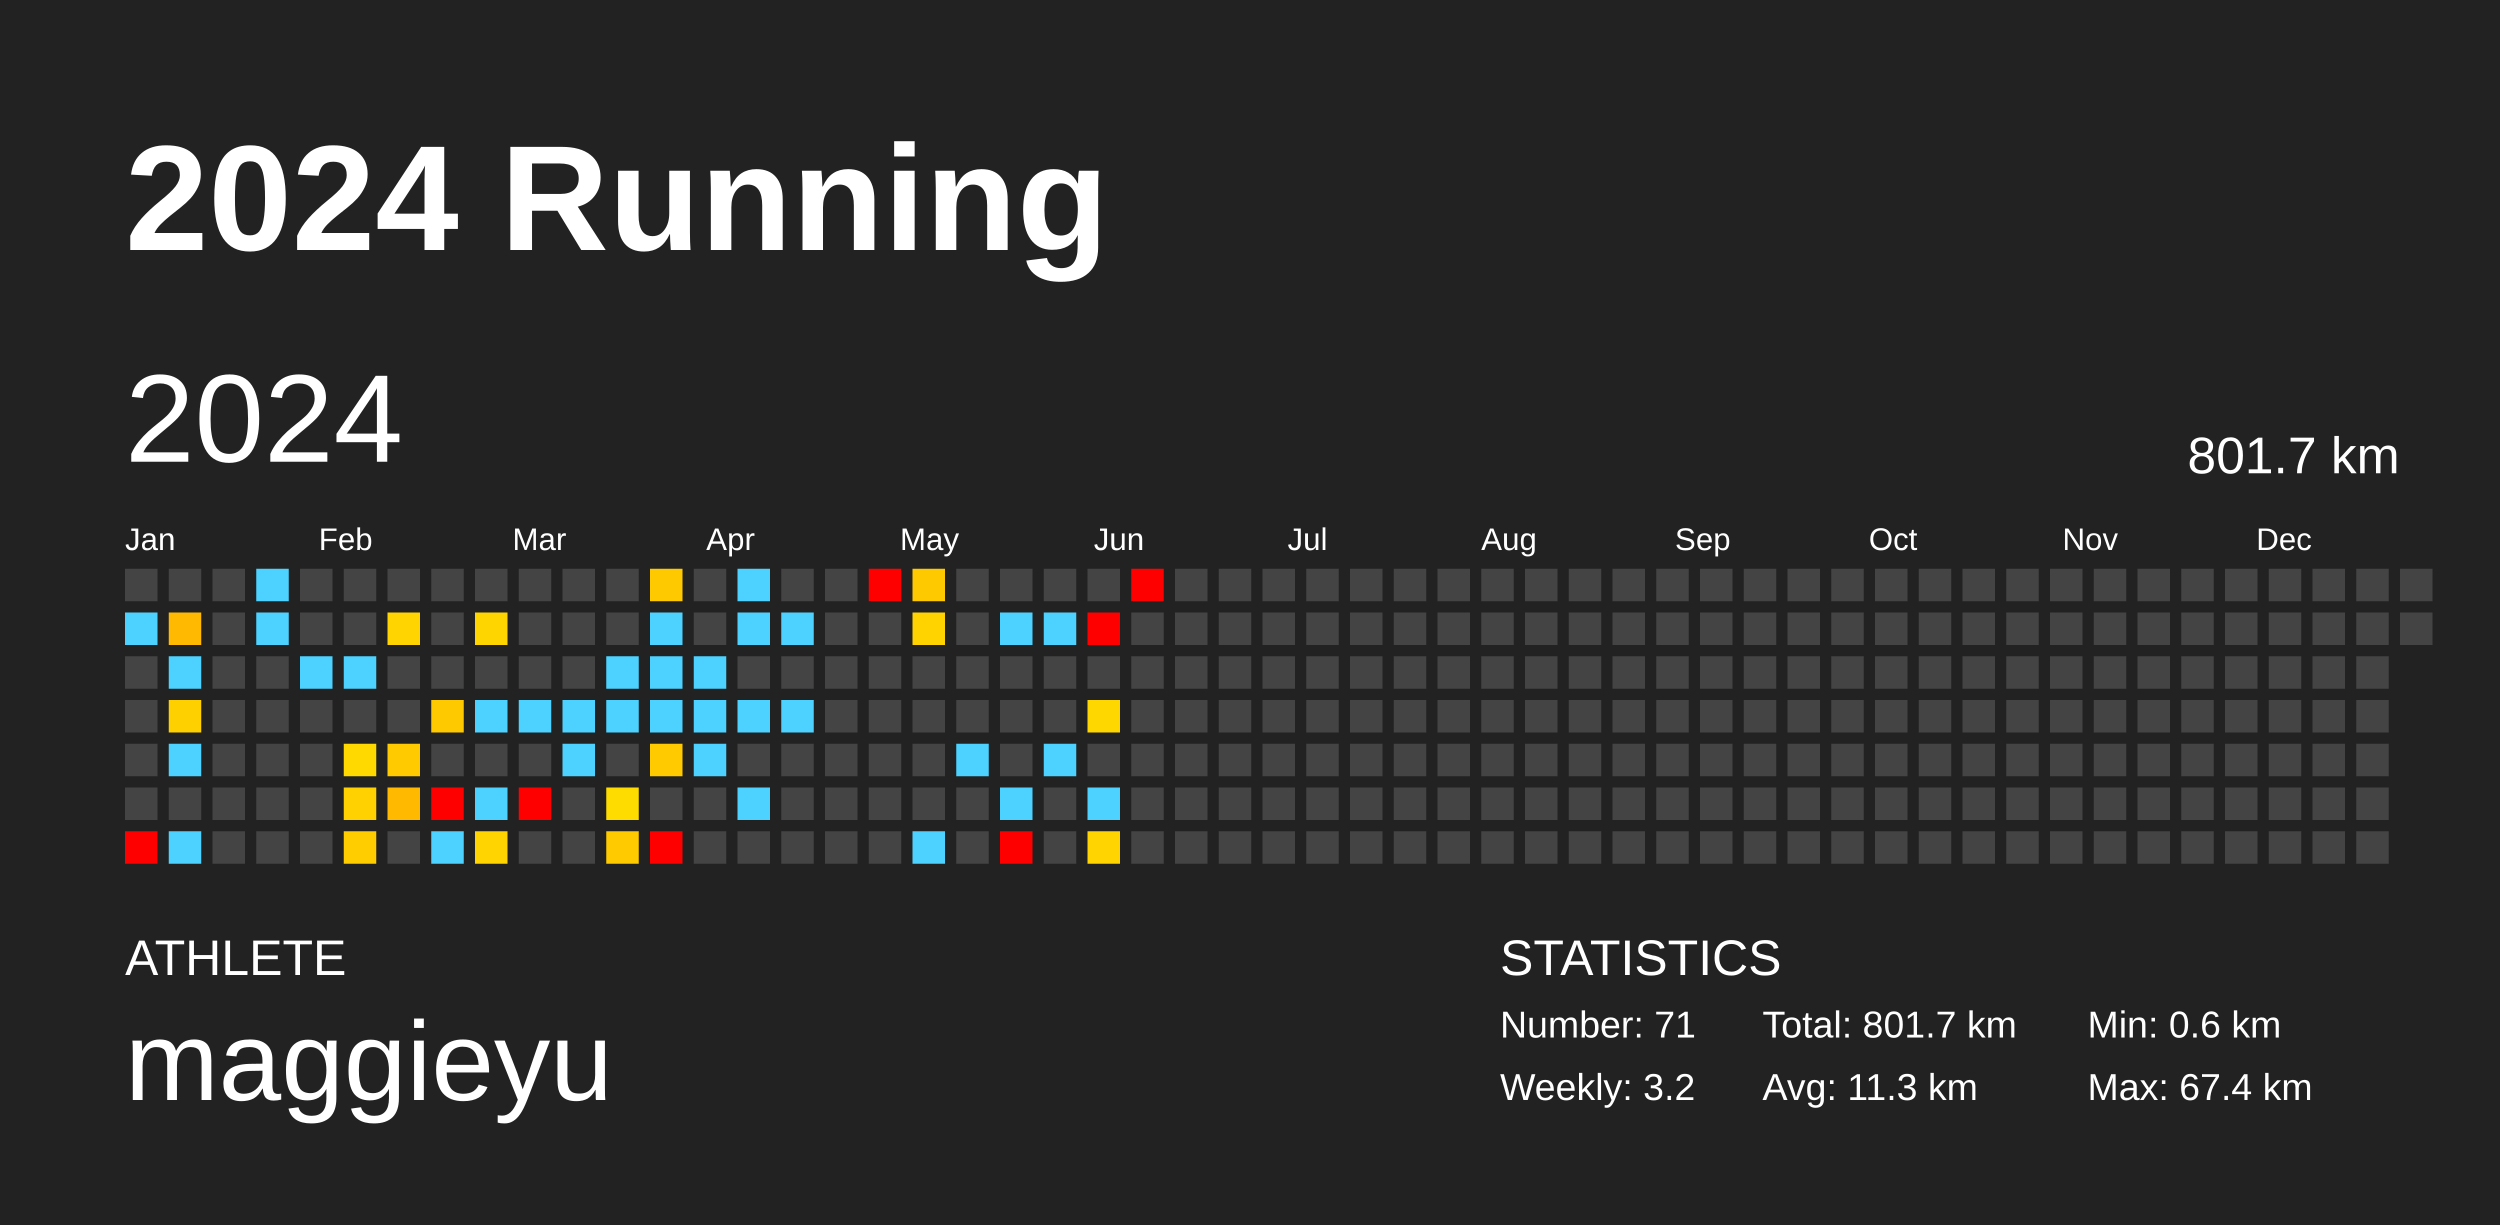
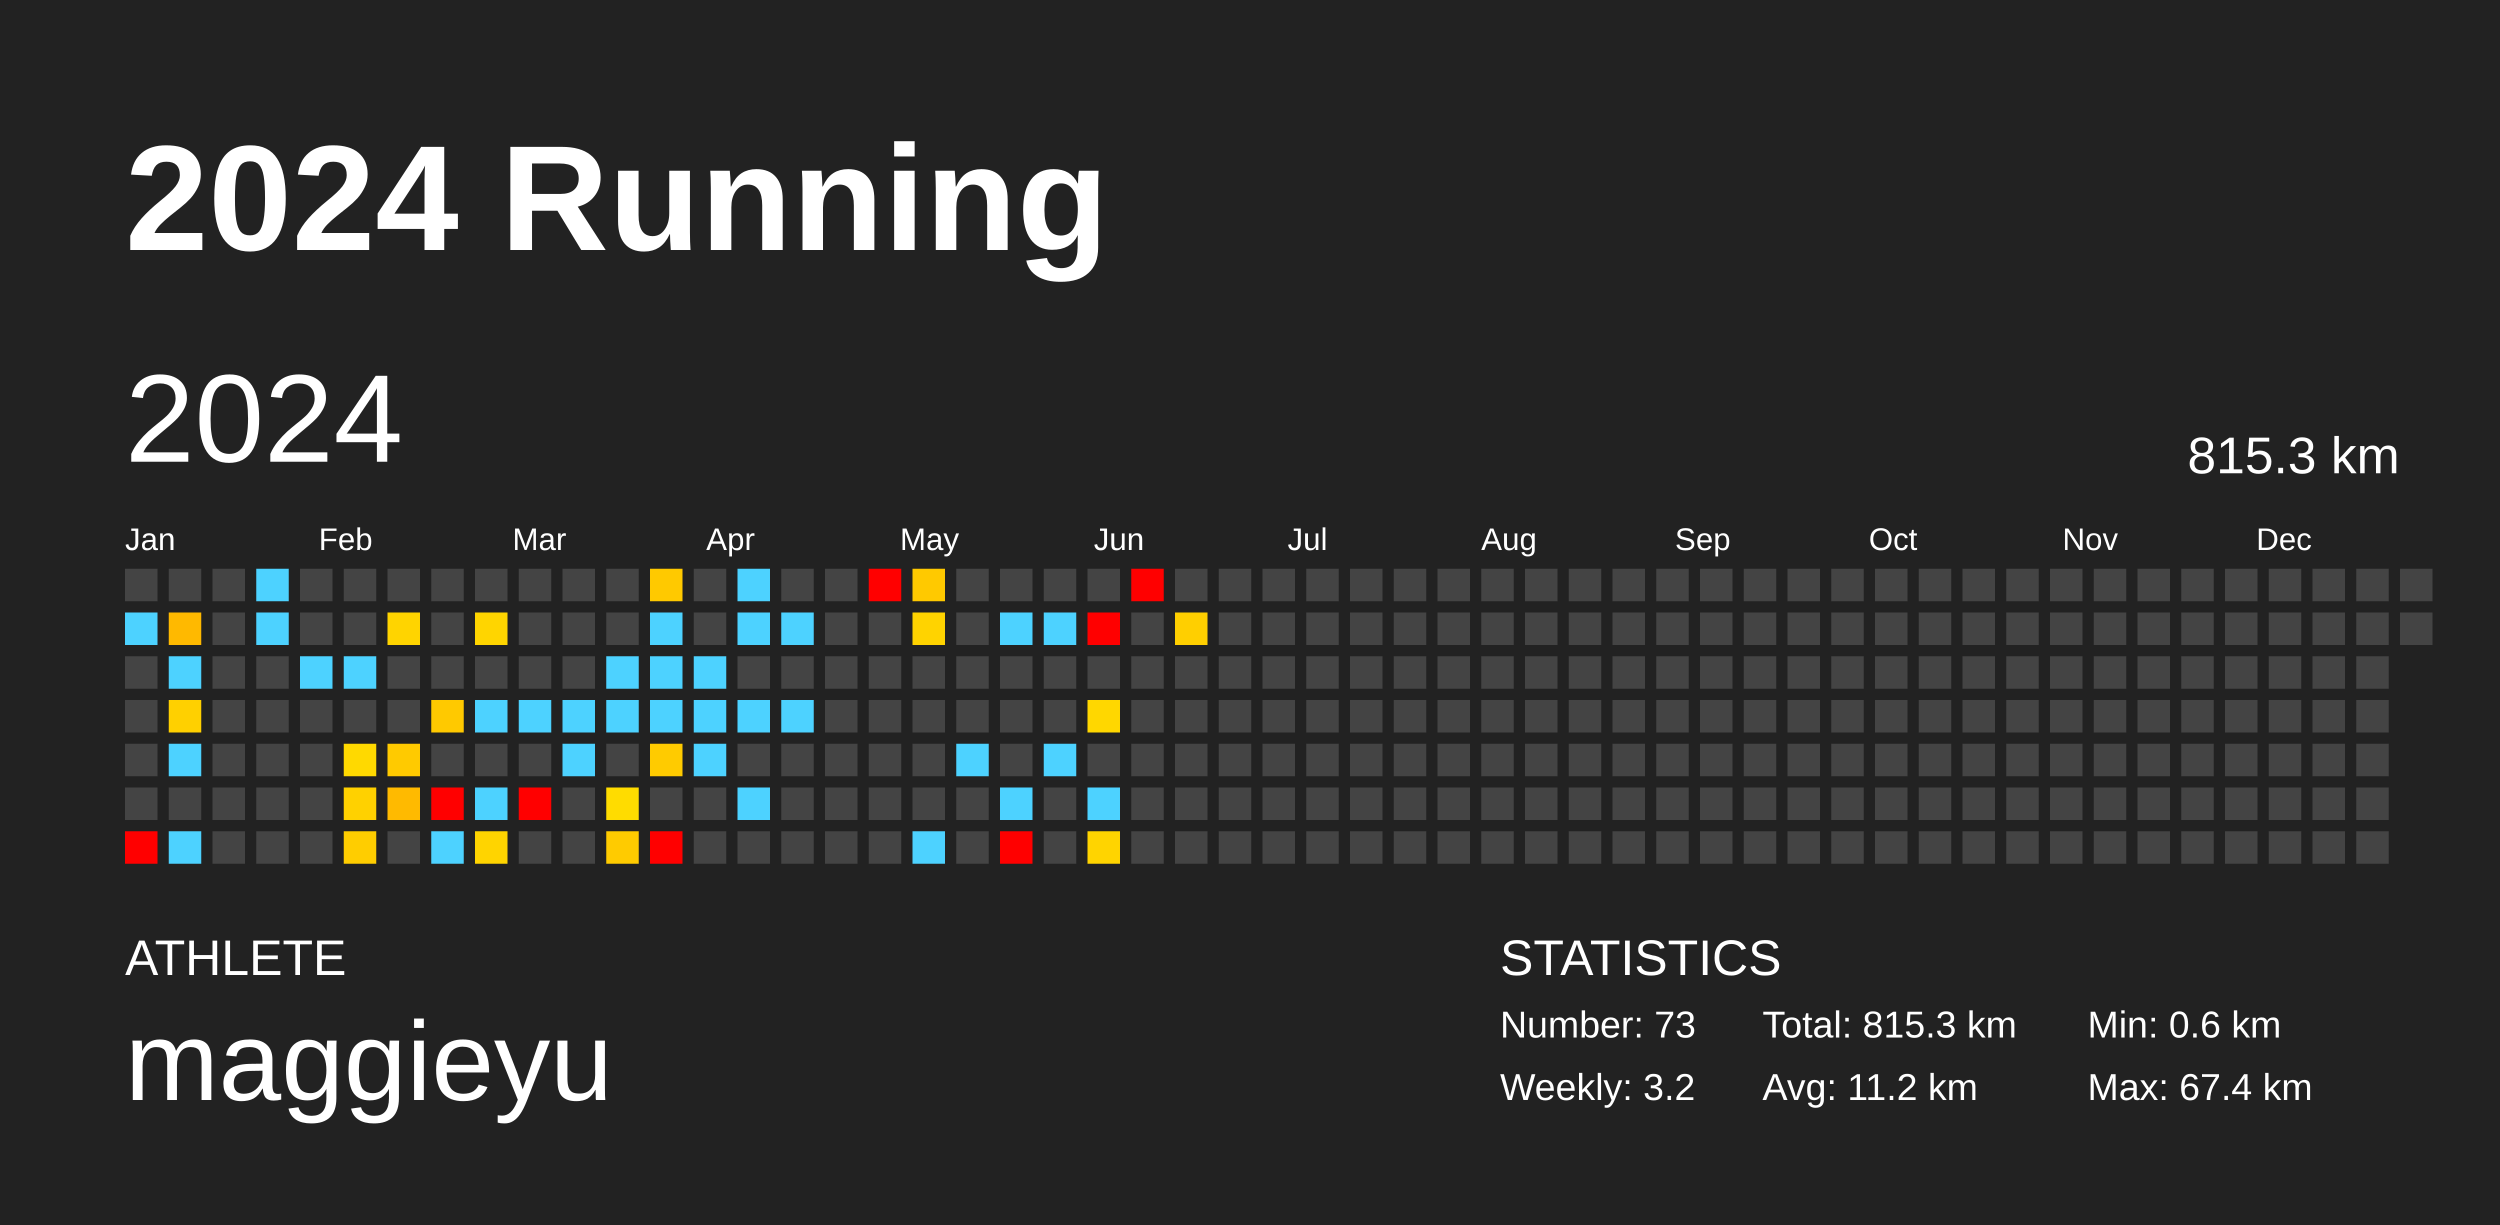
<svg xmlns="http://www.w3.org/2000/svg" baseProfile="full" height="98mm" version="1.1" viewBox="0,0,200,98" width="200mm">
  <defs />
  <rect fill="#222222" height="98" width="200" x="0" y="0" />
  <text fill="#FFFFFF" style="font-size:12px; font-family:Arial; font-weight:bold;" x="10" y="20">2024 Running</text>
  <text fill="#FFFFFF" style="font-size:4px; font-family:Arial" x="10" y="78">ATHLETE</text>
  <text fill="#FFFFFF" style="font-size:9px; font-family:Arial" x="10" y="88">maggieyu</text>
  <text fill="#FFFFFF" style="font-size:4px; font-family:Arial" x="120" y="78">STATISTICS</text>
-   <text fill="#FFFFFF" style="font-size:3px; font-family:Arial" x="120" y="83">Number: 71</text>
+   <text fill="#FFFFFF" style="font-size:3px; font-family:Arial" x="120" y="83">Number: 73</text>
  <text fill="#FFFFFF" style="font-size:3px; font-family:Arial" x="120" y="88">Weekly: 3.2</text>
-   <text fill="#FFFFFF" style="font-size:3px; font-family:Arial" x="141" y="83">Total: 801.7 km</text>
-   <text fill="#FFFFFF" style="font-size:3px; font-family:Arial" x="141" y="88">Avg: 11.3 km</text>
+   <text fill="#FFFFFF" style="font-size:3px; font-family:Arial" x="141" y="83">Total: 815.3 km</text>
+   <text fill="#FFFFFF" style="font-size:3px; font-family:Arial" x="141" y="88">Avg: 11.2 km</text>
  <text fill="#FFFFFF" style="font-size:3px; font-family:Arial" x="167" y="83">Min: 0.6 km</text>
  <text fill="#FFFFFF" style="font-size:3px; font-family:Arial" x="167" y="88">Max: 67.4 km</text>
  <text dominant-baseline="hanging" fill="#FFFFFF" style="font-size:10.0px; font-family:Arial;" x="10" y="30">2024</text>
-   <text dominant-baseline="hanging" fill="#FFFFFF" style="font-size:4.125px; font-family:Arial;" x="175" y="35">801.7 km</text>
+   <text dominant-baseline="hanging" fill="#FFFFFF" style="font-size:4.125px; font-family:Arial;" x="175" y="35">815.3 km</text>
  <text fill="#FFFFFF" style="font-size:2.5px; font-family:Arial" x="10.0" y="44">Jan</text>
  <text fill="#FFFFFF" style="font-size:2.5px; font-family:Arial" x="25.5" y="44">Feb</text>
  <text fill="#FFFFFF" style="font-size:2.5px; font-family:Arial" x="41.0" y="44">Mar</text>
  <text fill="#FFFFFF" style="font-size:2.5px; font-family:Arial" x="56.5" y="44">Apr</text>
  <text fill="#FFFFFF" style="font-size:2.5px; font-family:Arial" x="72.0" y="44">May</text>
  <text fill="#FFFFFF" style="font-size:2.5px; font-family:Arial" x="87.5" y="44">Jun</text>
  <text fill="#FFFFFF" style="font-size:2.5px; font-family:Arial" x="103.0" y="44">Jul</text>
  <text fill="#FFFFFF" style="font-size:2.5px; font-family:Arial" x="118.5" y="44">Aug</text>
  <text fill="#FFFFFF" style="font-size:2.5px; font-family:Arial" x="134.0" y="44">Sep</text>
  <text fill="#FFFFFF" style="font-size:2.5px; font-family:Arial" x="149.5" y="44">Oct</text>
  <text fill="#FFFFFF" style="font-size:2.5px; font-family:Arial" x="165.0" y="44">Nov</text>
  <text fill="#FFFFFF" style="font-size:2.5px; font-family:Arial" x="180.5" y="44">Dec</text>
  <rect fill="#444444" height="2.6" width="2.6" x="10.0" y="45.5" />
  <rect fill="#4dd2ff" height="2.6" width="2.6" x="10.0" y="49.0" />
  <rect fill="#444444" height="2.6" width="2.6" x="10.0" y="52.5" />
  <rect fill="#444444" height="2.6" width="2.6" x="10.0" y="56.0" />
  <rect fill="#444444" height="2.6" width="2.6" x="10.0" y="59.5" />
  <rect fill="#444444" height="2.6" width="2.6" x="10.0" y="63.0" />
  <rect fill="red" height="2.6" width="2.6" x="10.0" y="66.5" />
  <rect fill="#444444" height="2.6" width="2.6" x="13.5" y="45.5" />
  <rect fill="#ffb900" height="2.6" width="2.6" x="13.5" y="49.0" />
  <rect fill="#4dd2ff" height="2.6" width="2.6" x="13.5" y="52.5" />
  <rect fill="#ffd000" height="2.6" width="2.6" x="13.5" y="56.0" />
  <rect fill="#4dd2ff" height="2.6" width="2.6" x="13.5" y="59.5" />
  <rect fill="#444444" height="2.6" width="2.6" x="13.5" y="63.0" />
  <rect fill="#4dd2ff" height="2.6" width="2.6" x="13.5" y="66.5" />
  <rect fill="#444444" height="2.6" width="2.6" x="17.0" y="45.5" />
  <rect fill="#444444" height="2.6" width="2.6" x="17.0" y="49.0" />
  <rect fill="#444444" height="2.6" width="2.6" x="17.0" y="52.5" />
  <rect fill="#444444" height="2.6" width="2.6" x="17.0" y="56.0" />
  <rect fill="#444444" height="2.6" width="2.6" x="17.0" y="59.5" />
  <rect fill="#444444" height="2.6" width="2.6" x="17.0" y="63.0" />
  <rect fill="#444444" height="2.6" width="2.6" x="17.0" y="66.5" />
  <rect fill="#4dd2ff" height="2.6" width="2.6" x="20.5" y="45.5" />
  <rect fill="#4dd2ff" height="2.6" width="2.6" x="20.5" y="49.0" />
  <rect fill="#444444" height="2.6" width="2.6" x="20.5" y="52.5" />
  <rect fill="#444444" height="2.6" width="2.6" x="20.5" y="56.0" />
  <rect fill="#444444" height="2.6" width="2.6" x="20.5" y="59.5" />
  <rect fill="#444444" height="2.6" width="2.6" x="20.5" y="63.0" />
  <rect fill="#444444" height="2.6" width="2.6" x="20.5" y="66.5" />
  <rect fill="#444444" height="2.6" width="2.6" x="24.0" y="45.5" />
  <rect fill="#444444" height="2.6" width="2.6" x="24.0" y="49.0" />
  <rect fill="#4dd2ff" height="2.6" width="2.6" x="24.0" y="52.5" />
  <rect fill="#444444" height="2.6" width="2.6" x="24.0" y="56.0" />
  <rect fill="#444444" height="2.6" width="2.6" x="24.0" y="59.5" />
  <rect fill="#444444" height="2.6" width="2.6" x="24.0" y="63.0" />
  <rect fill="#444444" height="2.6" width="2.6" x="24.0" y="66.5" />
  <rect fill="#444444" height="2.6" width="2.6" x="27.5" y="45.5" />
  <rect fill="#444444" height="2.6" width="2.6" x="27.5" y="49.0" />
  <rect fill="#4dd2ff" height="2.6" width="2.6" x="27.5" y="52.5" />
  <rect fill="#444444" height="2.6" width="2.6" x="27.5" y="56.0" />
  <rect fill="#ffd900" height="2.6" width="2.6" x="27.5" y="59.5" />
  <rect fill="#ffd100" height="2.6" width="2.6" x="27.5" y="63.0" />
  <rect fill="#ffcd00" height="2.6" width="2.6" x="27.5" y="66.5" />
  <rect fill="#444444" height="2.6" width="2.6" x="31.0" y="45.5" />
  <rect fill="#ffd400" height="2.6" width="2.6" x="31.0" y="49.0" />
  <rect fill="#444444" height="2.6" width="2.6" x="31.0" y="52.5" />
  <rect fill="#444444" height="2.6" width="2.6" x="31.0" y="56.0" />
  <rect fill="#ffca00" height="2.6" width="2.6" x="31.0" y="59.5" />
  <rect fill="#ffba00" height="2.6" width="2.6" x="31.0" y="63.0" />
  <rect fill="#444444" height="2.6" width="2.6" x="31.0" y="66.5" />
  <rect fill="#444444" height="2.6" width="2.6" x="34.5" y="45.5" />
  <rect fill="#444444" height="2.6" width="2.6" x="34.5" y="49.0" />
  <rect fill="#444444" height="2.6" width="2.6" x="34.5" y="52.5" />
  <rect fill="#ffc900" height="2.6" width="2.6" x="34.5" y="56.0" />
  <rect fill="#444444" height="2.6" width="2.6" x="34.5" y="59.5" />
  <rect fill="red" height="2.6" width="2.6" x="34.5" y="63.0" />
  <rect fill="#4dd2ff" height="2.6" width="2.6" x="34.5" y="66.5" />
  <rect fill="#444444" height="2.6" width="2.6" x="38.0" y="45.5" />
  <rect fill="#ffd500" height="2.6" width="2.6" x="38.0" y="49.0" />
  <rect fill="#444444" height="2.6" width="2.6" x="38.0" y="52.5" />
  <rect fill="#4dd2ff" height="2.6" width="2.6" x="38.0" y="56.0" />
  <rect fill="#444444" height="2.6" width="2.6" x="38.0" y="59.5" />
  <rect fill="#4dd2ff" height="2.6" width="2.6" x="38.0" y="63.0" />
  <rect fill="#ffd400" height="2.6" width="2.6" x="38.0" y="66.5" />
  <rect fill="#444444" height="2.6" width="2.6" x="41.5" y="45.5" />
  <rect fill="#444444" height="2.6" width="2.6" x="41.5" y="49.0" />
  <rect fill="#444444" height="2.6" width="2.6" x="41.5" y="52.5" />
  <rect fill="#4dd2ff" height="2.6" width="2.6" x="41.5" y="56.0" />
  <rect fill="#444444" height="2.6" width="2.6" x="41.5" y="59.5" />
  <rect fill="red" height="2.6" width="2.6" x="41.5" y="63.0" />
  <rect fill="#444444" height="2.6" width="2.6" x="41.5" y="66.5" />
  <rect fill="#444444" height="2.6" width="2.6" x="45.0" y="45.5" />
  <rect fill="#444444" height="2.6" width="2.6" x="45.0" y="49.0" />
  <rect fill="#444444" height="2.6" width="2.6" x="45.0" y="52.5" />
  <rect fill="#4dd2ff" height="2.6" width="2.6" x="45.0" y="56.0" />
  <rect fill="#4dd2ff" height="2.6" width="2.6" x="45.0" y="59.5" />
  <rect fill="#444444" height="2.6" width="2.6" x="45.0" y="63.0" />
  <rect fill="#444444" height="2.6" width="2.6" x="45.0" y="66.5" />
  <rect fill="#444444" height="2.6" width="2.6" x="48.5" y="45.5" />
  <rect fill="#444444" height="2.6" width="2.6" x="48.5" y="49.0" />
  <rect fill="#4dd2ff" height="2.6" width="2.6" x="48.5" y="52.5" />
  <rect fill="#4dd2ff" height="2.6" width="2.6" x="48.5" y="56.0" />
  <rect fill="#444444" height="2.6" width="2.6" x="48.5" y="59.5" />
  <rect fill="#ffdc00" height="2.6" width="2.6" x="48.5" y="63.0" />
  <rect fill="#ffcb00" height="2.6" width="2.6" x="48.5" y="66.5" />
  <rect fill="#ffc900" height="2.6" width="2.6" x="52.0" y="45.5" />
  <rect fill="#4dd2ff" height="2.6" width="2.6" x="52.0" y="49.0" />
  <rect fill="#4dd2ff" height="2.6" width="2.6" x="52.0" y="52.5" />
  <rect fill="#4dd2ff" height="2.6" width="2.6" x="52.0" y="56.0" />
  <rect fill="#ffcb00" height="2.6" width="2.6" x="52.0" y="59.5" />
  <rect fill="#444444" height="2.6" width="2.6" x="52.0" y="63.0" />
  <rect fill="red" height="2.6" width="2.6" x="52.0" y="66.5" />
  <rect fill="#444444" height="2.6" width="2.6" x="55.5" y="45.5" />
  <rect fill="#444444" height="2.6" width="2.6" x="55.5" y="49.0" />
  <rect fill="#4dd2ff" height="2.6" width="2.6" x="55.5" y="52.5" />
  <rect fill="#4dd2ff" height="2.6" width="2.6" x="55.5" y="56.0" />
  <rect fill="#4dd2ff" height="2.6" width="2.6" x="55.5" y="59.5" />
  <rect fill="#444444" height="2.6" width="2.6" x="55.5" y="63.0" />
  <rect fill="#444444" height="2.6" width="2.6" x="55.5" y="66.5" />
  <rect fill="#4dd2ff" height="2.6" width="2.6" x="59.0" y="45.5" />
  <rect fill="#4dd2ff" height="2.6" width="2.6" x="59.0" y="49.0" />
  <rect fill="#444444" height="2.6" width="2.6" x="59.0" y="52.5" />
  <rect fill="#4dd2ff" height="2.6" width="2.6" x="59.0" y="56.0" />
  <rect fill="#444444" height="2.6" width="2.6" x="59.0" y="59.5" />
  <rect fill="#4dd2ff" height="2.6" width="2.6" x="59.0" y="63.0" />
  <rect fill="#444444" height="2.6" width="2.6" x="59.0" y="66.5" />
  <rect fill="#444444" height="2.6" width="2.6" x="62.5" y="45.5" />
  <rect fill="#4dd2ff" height="2.6" width="2.6" x="62.5" y="49.0" />
  <rect fill="#444444" height="2.6" width="2.6" x="62.5" y="52.5" />
  <rect fill="#4dd2ff" height="2.6" width="2.6" x="62.5" y="56.0" />
  <rect fill="#444444" height="2.6" width="2.6" x="62.5" y="59.5" />
  <rect fill="#444444" height="2.6" width="2.6" x="62.5" y="63.0" />
  <rect fill="#444444" height="2.6" width="2.6" x="62.5" y="66.5" />
  <rect fill="#444444" height="2.6" width="2.6" x="66.0" y="45.5" />
  <rect fill="#444444" height="2.6" width="2.6" x="66.0" y="49.0" />
  <rect fill="#444444" height="2.6" width="2.6" x="66.0" y="52.5" />
  <rect fill="#444444" height="2.6" width="2.6" x="66.0" y="56.0" />
  <rect fill="#444444" height="2.6" width="2.6" x="66.0" y="59.5" />
  <rect fill="#444444" height="2.6" width="2.6" x="66.0" y="63.0" />
  <rect fill="#444444" height="2.6" width="2.6" x="66.0" y="66.5" />
  <rect fill="red" height="2.6" width="2.6" x="69.5" y="45.5" />
  <rect fill="#444444" height="2.6" width="2.6" x="69.5" y="49.0" />
  <rect fill="#444444" height="2.6" width="2.6" x="69.5" y="52.5" />
  <rect fill="#444444" height="2.6" width="2.6" x="69.5" y="56.0" />
  <rect fill="#444444" height="2.6" width="2.6" x="69.5" y="59.5" />
  <rect fill="#444444" height="2.6" width="2.6" x="69.5" y="63.0" />
  <rect fill="#444444" height="2.6" width="2.6" x="69.5" y="66.5" />
  <rect fill="#ffc900" height="2.6" width="2.6" x="73.0" y="45.5" />
  <rect fill="#ffd300" height="2.6" width="2.6" x="73.0" y="49.0" />
  <rect fill="#444444" height="2.6" width="2.6" x="73.0" y="52.5" />
  <rect fill="#444444" height="2.6" width="2.6" x="73.0" y="56.0" />
  <rect fill="#444444" height="2.6" width="2.6" x="73.0" y="59.5" />
  <rect fill="#444444" height="2.6" width="2.6" x="73.0" y="63.0" />
  <rect fill="#4dd2ff" height="2.6" width="2.6" x="73.0" y="66.5" />
  <rect fill="#444444" height="2.6" width="2.6" x="76.5" y="45.5" />
  <rect fill="#444444" height="2.6" width="2.6" x="76.5" y="49.0" />
  <rect fill="#444444" height="2.6" width="2.6" x="76.5" y="52.5" />
  <rect fill="#444444" height="2.6" width="2.6" x="76.5" y="56.0" />
  <rect fill="#4dd2ff" height="2.6" width="2.6" x="76.5" y="59.5" />
  <rect fill="#444444" height="2.6" width="2.6" x="76.5" y="63.0" />
  <rect fill="#444444" height="2.6" width="2.6" x="76.5" y="66.5" />
  <rect fill="#444444" height="2.6" width="2.6" x="80.0" y="45.5" />
  <rect fill="#4dd2ff" height="2.6" width="2.6" x="80.0" y="49.0" />
  <rect fill="#444444" height="2.6" width="2.6" x="80.0" y="52.5" />
  <rect fill="#444444" height="2.6" width="2.6" x="80.0" y="56.0" />
  <rect fill="#444444" height="2.6" width="2.6" x="80.0" y="59.5" />
  <rect fill="#4dd2ff" height="2.6" width="2.6" x="80.0" y="63.0" />
  <rect fill="red" height="2.6" width="2.6" x="80.0" y="66.5" />
  <rect fill="#444444" height="2.6" width="2.6" x="83.5" y="45.5" />
  <rect fill="#4dd2ff" height="2.6" width="2.6" x="83.5" y="49.0" />
  <rect fill="#444444" height="2.6" width="2.6" x="83.5" y="52.5" />
  <rect fill="#444444" height="2.6" width="2.6" x="83.5" y="56.0" />
  <rect fill="#4dd2ff" height="2.6" width="2.6" x="83.5" y="59.5" />
  <rect fill="#444444" height="2.6" width="2.6" x="83.5" y="63.0" />
  <rect fill="#444444" height="2.6" width="2.6" x="83.5" y="66.5" />
  <rect fill="#444444" height="2.6" width="2.6" x="87.0" y="45.5" />
  <rect fill="red" height="2.6" width="2.6" x="87.0" y="49.0" />
  <rect fill="#444444" height="2.6" width="2.6" x="87.0" y="52.5" />
  <rect fill="#ffd700" height="2.6" width="2.6" x="87.0" y="56.0" />
  <rect fill="#444444" height="2.6" width="2.6" x="87.0" y="59.5" />
  <rect fill="#4dd2ff" height="2.6" width="2.6" x="87.0" y="63.0" />
  <rect fill="#ffd400" height="2.6" width="2.6" x="87.0" y="66.5" />
  <rect fill="red" height="2.6" width="2.6" x="90.5" y="45.5" />
  <rect fill="#444444" height="2.6" width="2.6" x="90.5" y="49.0" />
  <rect fill="#444444" height="2.6" width="2.6" x="90.5" y="52.5" />
  <rect fill="#444444" height="2.6" width="2.6" x="90.5" y="56.0" />
  <rect fill="#444444" height="2.6" width="2.6" x="90.5" y="59.5" />
  <rect fill="#444444" height="2.6" width="2.6" x="90.5" y="63.0" />
  <rect fill="#444444" height="2.6" width="2.6" x="90.5" y="66.5" />
  <rect fill="#444444" height="2.6" width="2.6" x="94.0" y="45.5" />
-   <rect fill="#444444" height="2.6" width="2.6" x="94.0" y="49.0" />
+   <rect fill="#ffcf00" height="2.6" width="2.6" x="94.0" y="49.0" />
  <rect fill="#444444" height="2.6" width="2.6" x="94.0" y="52.5" />
  <rect fill="#444444" height="2.6" width="2.6" x="94.0" y="56.0" />
  <rect fill="#444444" height="2.6" width="2.6" x="94.0" y="59.5" />
  <rect fill="#444444" height="2.6" width="2.6" x="94.0" y="63.0" />
  <rect fill="#444444" height="2.6" width="2.6" x="94.0" y="66.5" />
  <rect fill="#444444" height="2.6" width="2.6" x="97.5" y="45.5" />
  <rect fill="#444444" height="2.6" width="2.6" x="97.5" y="49.0" />
  <rect fill="#444444" height="2.6" width="2.6" x="97.5" y="52.5" />
  <rect fill="#444444" height="2.6" width="2.6" x="97.5" y="56.0" />
  <rect fill="#444444" height="2.6" width="2.6" x="97.5" y="59.5" />
  <rect fill="#444444" height="2.6" width="2.6" x="97.5" y="63.0" />
  <rect fill="#444444" height="2.6" width="2.6" x="97.5" y="66.5" />
  <rect fill="#444444" height="2.6" width="2.6" x="101.0" y="45.5" />
  <rect fill="#444444" height="2.6" width="2.6" x="101.0" y="49.0" />
  <rect fill="#444444" height="2.6" width="2.6" x="101.0" y="52.5" />
  <rect fill="#444444" height="2.6" width="2.6" x="101.0" y="56.0" />
  <rect fill="#444444" height="2.6" width="2.6" x="101.0" y="59.5" />
  <rect fill="#444444" height="2.6" width="2.6" x="101.0" y="63.0" />
  <rect fill="#444444" height="2.6" width="2.6" x="101.0" y="66.5" />
  <rect fill="#444444" height="2.6" width="2.6" x="104.5" y="45.5" />
  <rect fill="#444444" height="2.6" width="2.6" x="104.5" y="49.0" />
  <rect fill="#444444" height="2.6" width="2.6" x="104.5" y="52.5" />
  <rect fill="#444444" height="2.6" width="2.6" x="104.5" y="56.0" />
  <rect fill="#444444" height="2.6" width="2.6" x="104.5" y="59.5" />
  <rect fill="#444444" height="2.6" width="2.6" x="104.5" y="63.0" />
  <rect fill="#444444" height="2.6" width="2.6" x="104.5" y="66.5" />
  <rect fill="#444444" height="2.6" width="2.6" x="108.0" y="45.5" />
  <rect fill="#444444" height="2.6" width="2.6" x="108.0" y="49.0" />
  <rect fill="#444444" height="2.6" width="2.6" x="108.0" y="52.5" />
  <rect fill="#444444" height="2.6" width="2.6" x="108.0" y="56.0" />
  <rect fill="#444444" height="2.6" width="2.6" x="108.0" y="59.5" />
  <rect fill="#444444" height="2.6" width="2.6" x="108.0" y="63.0" />
  <rect fill="#444444" height="2.6" width="2.6" x="108.0" y="66.5" />
  <rect fill="#444444" height="2.6" width="2.6" x="111.5" y="45.5" />
  <rect fill="#444444" height="2.6" width="2.6" x="111.5" y="49.0" />
  <rect fill="#444444" height="2.6" width="2.6" x="111.5" y="52.5" />
  <rect fill="#444444" height="2.6" width="2.6" x="111.5" y="56.0" />
  <rect fill="#444444" height="2.6" width="2.6" x="111.5" y="59.5" />
  <rect fill="#444444" height="2.6" width="2.6" x="111.5" y="63.0" />
  <rect fill="#444444" height="2.6" width="2.6" x="111.5" y="66.5" />
  <rect fill="#444444" height="2.6" width="2.6" x="115.0" y="45.5" />
  <rect fill="#444444" height="2.6" width="2.6" x="115.0" y="49.0" />
  <rect fill="#444444" height="2.6" width="2.6" x="115.0" y="52.5" />
  <rect fill="#444444" height="2.6" width="2.6" x="115.0" y="56.0" />
  <rect fill="#444444" height="2.6" width="2.6" x="115.0" y="59.5" />
  <rect fill="#444444" height="2.6" width="2.6" x="115.0" y="63.0" />
  <rect fill="#444444" height="2.6" width="2.6" x="115.0" y="66.5" />
  <rect fill="#444444" height="2.6" width="2.6" x="118.5" y="45.5" />
  <rect fill="#444444" height="2.6" width="2.6" x="118.5" y="49.0" />
  <rect fill="#444444" height="2.6" width="2.6" x="118.5" y="52.5" />
  <rect fill="#444444" height="2.6" width="2.6" x="118.5" y="56.0" />
  <rect fill="#444444" height="2.6" width="2.6" x="118.5" y="59.5" />
  <rect fill="#444444" height="2.6" width="2.6" x="118.5" y="63.0" />
  <rect fill="#444444" height="2.6" width="2.6" x="118.5" y="66.5" />
  <rect fill="#444444" height="2.6" width="2.6" x="122.0" y="45.5" />
  <rect fill="#444444" height="2.6" width="2.6" x="122.0" y="49.0" />
  <rect fill="#444444" height="2.6" width="2.6" x="122.0" y="52.5" />
  <rect fill="#444444" height="2.6" width="2.6" x="122.0" y="56.0" />
  <rect fill="#444444" height="2.6" width="2.6" x="122.0" y="59.5" />
  <rect fill="#444444" height="2.6" width="2.6" x="122.0" y="63.0" />
  <rect fill="#444444" height="2.6" width="2.6" x="122.0" y="66.5" />
  <rect fill="#444444" height="2.6" width="2.6" x="125.5" y="45.5" />
  <rect fill="#444444" height="2.6" width="2.6" x="125.5" y="49.0" />
  <rect fill="#444444" height="2.6" width="2.6" x="125.5" y="52.5" />
  <rect fill="#444444" height="2.6" width="2.6" x="125.5" y="56.0" />
  <rect fill="#444444" height="2.6" width="2.6" x="125.5" y="59.5" />
  <rect fill="#444444" height="2.6" width="2.6" x="125.5" y="63.0" />
  <rect fill="#444444" height="2.6" width="2.6" x="125.5" y="66.5" />
  <rect fill="#444444" height="2.6" width="2.6" x="129.0" y="45.5" />
  <rect fill="#444444" height="2.6" width="2.6" x="129.0" y="49.0" />
  <rect fill="#444444" height="2.6" width="2.6" x="129.0" y="52.5" />
  <rect fill="#444444" height="2.6" width="2.6" x="129.0" y="56.0" />
  <rect fill="#444444" height="2.6" width="2.6" x="129.0" y="59.5" />
  <rect fill="#444444" height="2.6" width="2.6" x="129.0" y="63.0" />
  <rect fill="#444444" height="2.6" width="2.6" x="129.0" y="66.5" />
  <rect fill="#444444" height="2.6" width="2.6" x="132.5" y="45.5" />
  <rect fill="#444444" height="2.6" width="2.6" x="132.5" y="49.0" />
  <rect fill="#444444" height="2.6" width="2.6" x="132.5" y="52.5" />
  <rect fill="#444444" height="2.6" width="2.6" x="132.5" y="56.0" />
  <rect fill="#444444" height="2.6" width="2.6" x="132.5" y="59.5" />
  <rect fill="#444444" height="2.6" width="2.6" x="132.5" y="63.0" />
  <rect fill="#444444" height="2.6" width="2.6" x="132.5" y="66.5" />
  <rect fill="#444444" height="2.6" width="2.6" x="136.0" y="45.5" />
  <rect fill="#444444" height="2.6" width="2.6" x="136.0" y="49.0" />
  <rect fill="#444444" height="2.6" width="2.6" x="136.0" y="52.5" />
  <rect fill="#444444" height="2.6" width="2.6" x="136.0" y="56.0" />
  <rect fill="#444444" height="2.6" width="2.6" x="136.0" y="59.5" />
  <rect fill="#444444" height="2.6" width="2.6" x="136.0" y="63.0" />
  <rect fill="#444444" height="2.6" width="2.6" x="136.0" y="66.5" />
  <rect fill="#444444" height="2.6" width="2.6" x="139.5" y="45.5" />
  <rect fill="#444444" height="2.6" width="2.6" x="139.5" y="49.0" />
  <rect fill="#444444" height="2.6" width="2.6" x="139.5" y="52.5" />
  <rect fill="#444444" height="2.6" width="2.6" x="139.5" y="56.0" />
  <rect fill="#444444" height="2.6" width="2.6" x="139.5" y="59.5" />
  <rect fill="#444444" height="2.6" width="2.6" x="139.5" y="63.0" />
  <rect fill="#444444" height="2.6" width="2.6" x="139.5" y="66.5" />
  <rect fill="#444444" height="2.6" width="2.6" x="143.0" y="45.5" />
  <rect fill="#444444" height="2.6" width="2.6" x="143.0" y="49.0" />
  <rect fill="#444444" height="2.6" width="2.6" x="143.0" y="52.5" />
  <rect fill="#444444" height="2.6" width="2.6" x="143.0" y="56.0" />
  <rect fill="#444444" height="2.6" width="2.6" x="143.0" y="59.5" />
  <rect fill="#444444" height="2.6" width="2.6" x="143.0" y="63.0" />
  <rect fill="#444444" height="2.6" width="2.6" x="143.0" y="66.5" />
  <rect fill="#444444" height="2.6" width="2.6" x="146.5" y="45.5" />
  <rect fill="#444444" height="2.6" width="2.6" x="146.5" y="49.0" />
  <rect fill="#444444" height="2.6" width="2.6" x="146.5" y="52.5" />
  <rect fill="#444444" height="2.6" width="2.6" x="146.5" y="56.0" />
  <rect fill="#444444" height="2.6" width="2.6" x="146.5" y="59.5" />
  <rect fill="#444444" height="2.6" width="2.6" x="146.5" y="63.0" />
  <rect fill="#444444" height="2.6" width="2.6" x="146.5" y="66.5" />
  <rect fill="#444444" height="2.6" width="2.6" x="150.0" y="45.5" />
  <rect fill="#444444" height="2.6" width="2.6" x="150.0" y="49.0" />
  <rect fill="#444444" height="2.6" width="2.6" x="150.0" y="52.5" />
  <rect fill="#444444" height="2.6" width="2.6" x="150.0" y="56.0" />
  <rect fill="#444444" height="2.6" width="2.6" x="150.0" y="59.5" />
  <rect fill="#444444" height="2.6" width="2.6" x="150.0" y="63.0" />
  <rect fill="#444444" height="2.6" width="2.6" x="150.0" y="66.5" />
  <rect fill="#444444" height="2.6" width="2.6" x="153.5" y="45.5" />
  <rect fill="#444444" height="2.6" width="2.6" x="153.5" y="49.0" />
  <rect fill="#444444" height="2.6" width="2.6" x="153.5" y="52.5" />
  <rect fill="#444444" height="2.6" width="2.6" x="153.5" y="56.0" />
  <rect fill="#444444" height="2.6" width="2.6" x="153.5" y="59.5" />
  <rect fill="#444444" height="2.6" width="2.6" x="153.5" y="63.0" />
  <rect fill="#444444" height="2.6" width="2.6" x="153.5" y="66.5" />
  <rect fill="#444444" height="2.6" width="2.6" x="157.0" y="45.5" />
  <rect fill="#444444" height="2.6" width="2.6" x="157.0" y="49.0" />
  <rect fill="#444444" height="2.6" width="2.6" x="157.0" y="52.5" />
  <rect fill="#444444" height="2.6" width="2.6" x="157.0" y="56.0" />
  <rect fill="#444444" height="2.6" width="2.6" x="157.0" y="59.5" />
  <rect fill="#444444" height="2.6" width="2.6" x="157.0" y="63.0" />
  <rect fill="#444444" height="2.6" width="2.6" x="157.0" y="66.5" />
  <rect fill="#444444" height="2.6" width="2.6" x="160.5" y="45.5" />
  <rect fill="#444444" height="2.6" width="2.6" x="160.5" y="49.0" />
  <rect fill="#444444" height="2.6" width="2.6" x="160.5" y="52.5" />
  <rect fill="#444444" height="2.6" width="2.6" x="160.5" y="56.0" />
  <rect fill="#444444" height="2.6" width="2.6" x="160.5" y="59.5" />
  <rect fill="#444444" height="2.6" width="2.6" x="160.5" y="63.0" />
  <rect fill="#444444" height="2.6" width="2.6" x="160.5" y="66.5" />
  <rect fill="#444444" height="2.6" width="2.6" x="164.0" y="45.5" />
  <rect fill="#444444" height="2.6" width="2.6" x="164.0" y="49.0" />
  <rect fill="#444444" height="2.6" width="2.6" x="164.0" y="52.5" />
  <rect fill="#444444" height="2.6" width="2.6" x="164.0" y="56.0" />
  <rect fill="#444444" height="2.6" width="2.6" x="164.0" y="59.5" />
  <rect fill="#444444" height="2.6" width="2.6" x="164.0" y="63.0" />
  <rect fill="#444444" height="2.6" width="2.6" x="164.0" y="66.5" />
  <rect fill="#444444" height="2.6" width="2.6" x="167.5" y="45.5" />
  <rect fill="#444444" height="2.6" width="2.6" x="167.5" y="49.0" />
  <rect fill="#444444" height="2.6" width="2.6" x="167.5" y="52.5" />
  <rect fill="#444444" height="2.6" width="2.6" x="167.5" y="56.0" />
  <rect fill="#444444" height="2.6" width="2.6" x="167.5" y="59.5" />
  <rect fill="#444444" height="2.6" width="2.6" x="167.5" y="63.0" />
  <rect fill="#444444" height="2.6" width="2.6" x="167.5" y="66.5" />
  <rect fill="#444444" height="2.6" width="2.6" x="171.0" y="45.5" />
  <rect fill="#444444" height="2.6" width="2.6" x="171.0" y="49.0" />
  <rect fill="#444444" height="2.6" width="2.6" x="171.0" y="52.5" />
  <rect fill="#444444" height="2.6" width="2.6" x="171.0" y="56.0" />
  <rect fill="#444444" height="2.6" width="2.6" x="171.0" y="59.5" />
  <rect fill="#444444" height="2.6" width="2.6" x="171.0" y="63.0" />
  <rect fill="#444444" height="2.6" width="2.6" x="171.0" y="66.5" />
  <rect fill="#444444" height="2.6" width="2.6" x="174.5" y="45.5" />
  <rect fill="#444444" height="2.6" width="2.6" x="174.5" y="49.0" />
  <rect fill="#444444" height="2.6" width="2.6" x="174.5" y="52.5" />
  <rect fill="#444444" height="2.6" width="2.6" x="174.5" y="56.0" />
  <rect fill="#444444" height="2.6" width="2.6" x="174.5" y="59.5" />
  <rect fill="#444444" height="2.6" width="2.6" x="174.5" y="63.0" />
  <rect fill="#444444" height="2.6" width="2.6" x="174.5" y="66.5" />
  <rect fill="#444444" height="2.6" width="2.6" x="178.0" y="45.5" />
  <rect fill="#444444" height="2.6" width="2.6" x="178.0" y="49.0" />
  <rect fill="#444444" height="2.6" width="2.6" x="178.0" y="52.5" />
  <rect fill="#444444" height="2.6" width="2.6" x="178.0" y="56.0" />
  <rect fill="#444444" height="2.6" width="2.6" x="178.0" y="59.5" />
  <rect fill="#444444" height="2.6" width="2.6" x="178.0" y="63.0" />
  <rect fill="#444444" height="2.6" width="2.6" x="178.0" y="66.5" />
  <rect fill="#444444" height="2.6" width="2.6" x="181.5" y="45.5" />
  <rect fill="#444444" height="2.6" width="2.6" x="181.5" y="49.0" />
  <rect fill="#444444" height="2.6" width="2.6" x="181.5" y="52.5" />
  <rect fill="#444444" height="2.6" width="2.6" x="181.5" y="56.0" />
  <rect fill="#444444" height="2.6" width="2.6" x="181.5" y="59.5" />
  <rect fill="#444444" height="2.6" width="2.6" x="181.5" y="63.0" />
  <rect fill="#444444" height="2.6" width="2.6" x="181.5" y="66.5" />
  <rect fill="#444444" height="2.6" width="2.6" x="185.0" y="45.5" />
  <rect fill="#444444" height="2.6" width="2.6" x="185.0" y="49.0" />
  <rect fill="#444444" height="2.6" width="2.6" x="185.0" y="52.5" />
  <rect fill="#444444" height="2.6" width="2.6" x="185.0" y="56.0" />
  <rect fill="#444444" height="2.6" width="2.6" x="185.0" y="59.5" />
  <rect fill="#444444" height="2.6" width="2.6" x="185.0" y="63.0" />
  <rect fill="#444444" height="2.6" width="2.6" x="185.0" y="66.5" />
  <rect fill="#444444" height="2.6" width="2.6" x="188.5" y="45.5" />
  <rect fill="#444444" height="2.6" width="2.6" x="188.5" y="49.0" />
  <rect fill="#444444" height="2.6" width="2.6" x="188.5" y="52.5" />
  <rect fill="#444444" height="2.6" width="2.6" x="188.5" y="56.0" />
  <rect fill="#444444" height="2.6" width="2.6" x="188.5" y="59.5" />
  <rect fill="#444444" height="2.6" width="2.6" x="188.5" y="63.0" />
  <rect fill="#444444" height="2.6" width="2.6" x="188.5" y="66.5" />
  <rect fill="#444444" height="2.6" width="2.6" x="192.0" y="45.5" />
  <rect fill="#444444" height="2.6" width="2.6" x="192.0" y="49.0" />
</svg>
